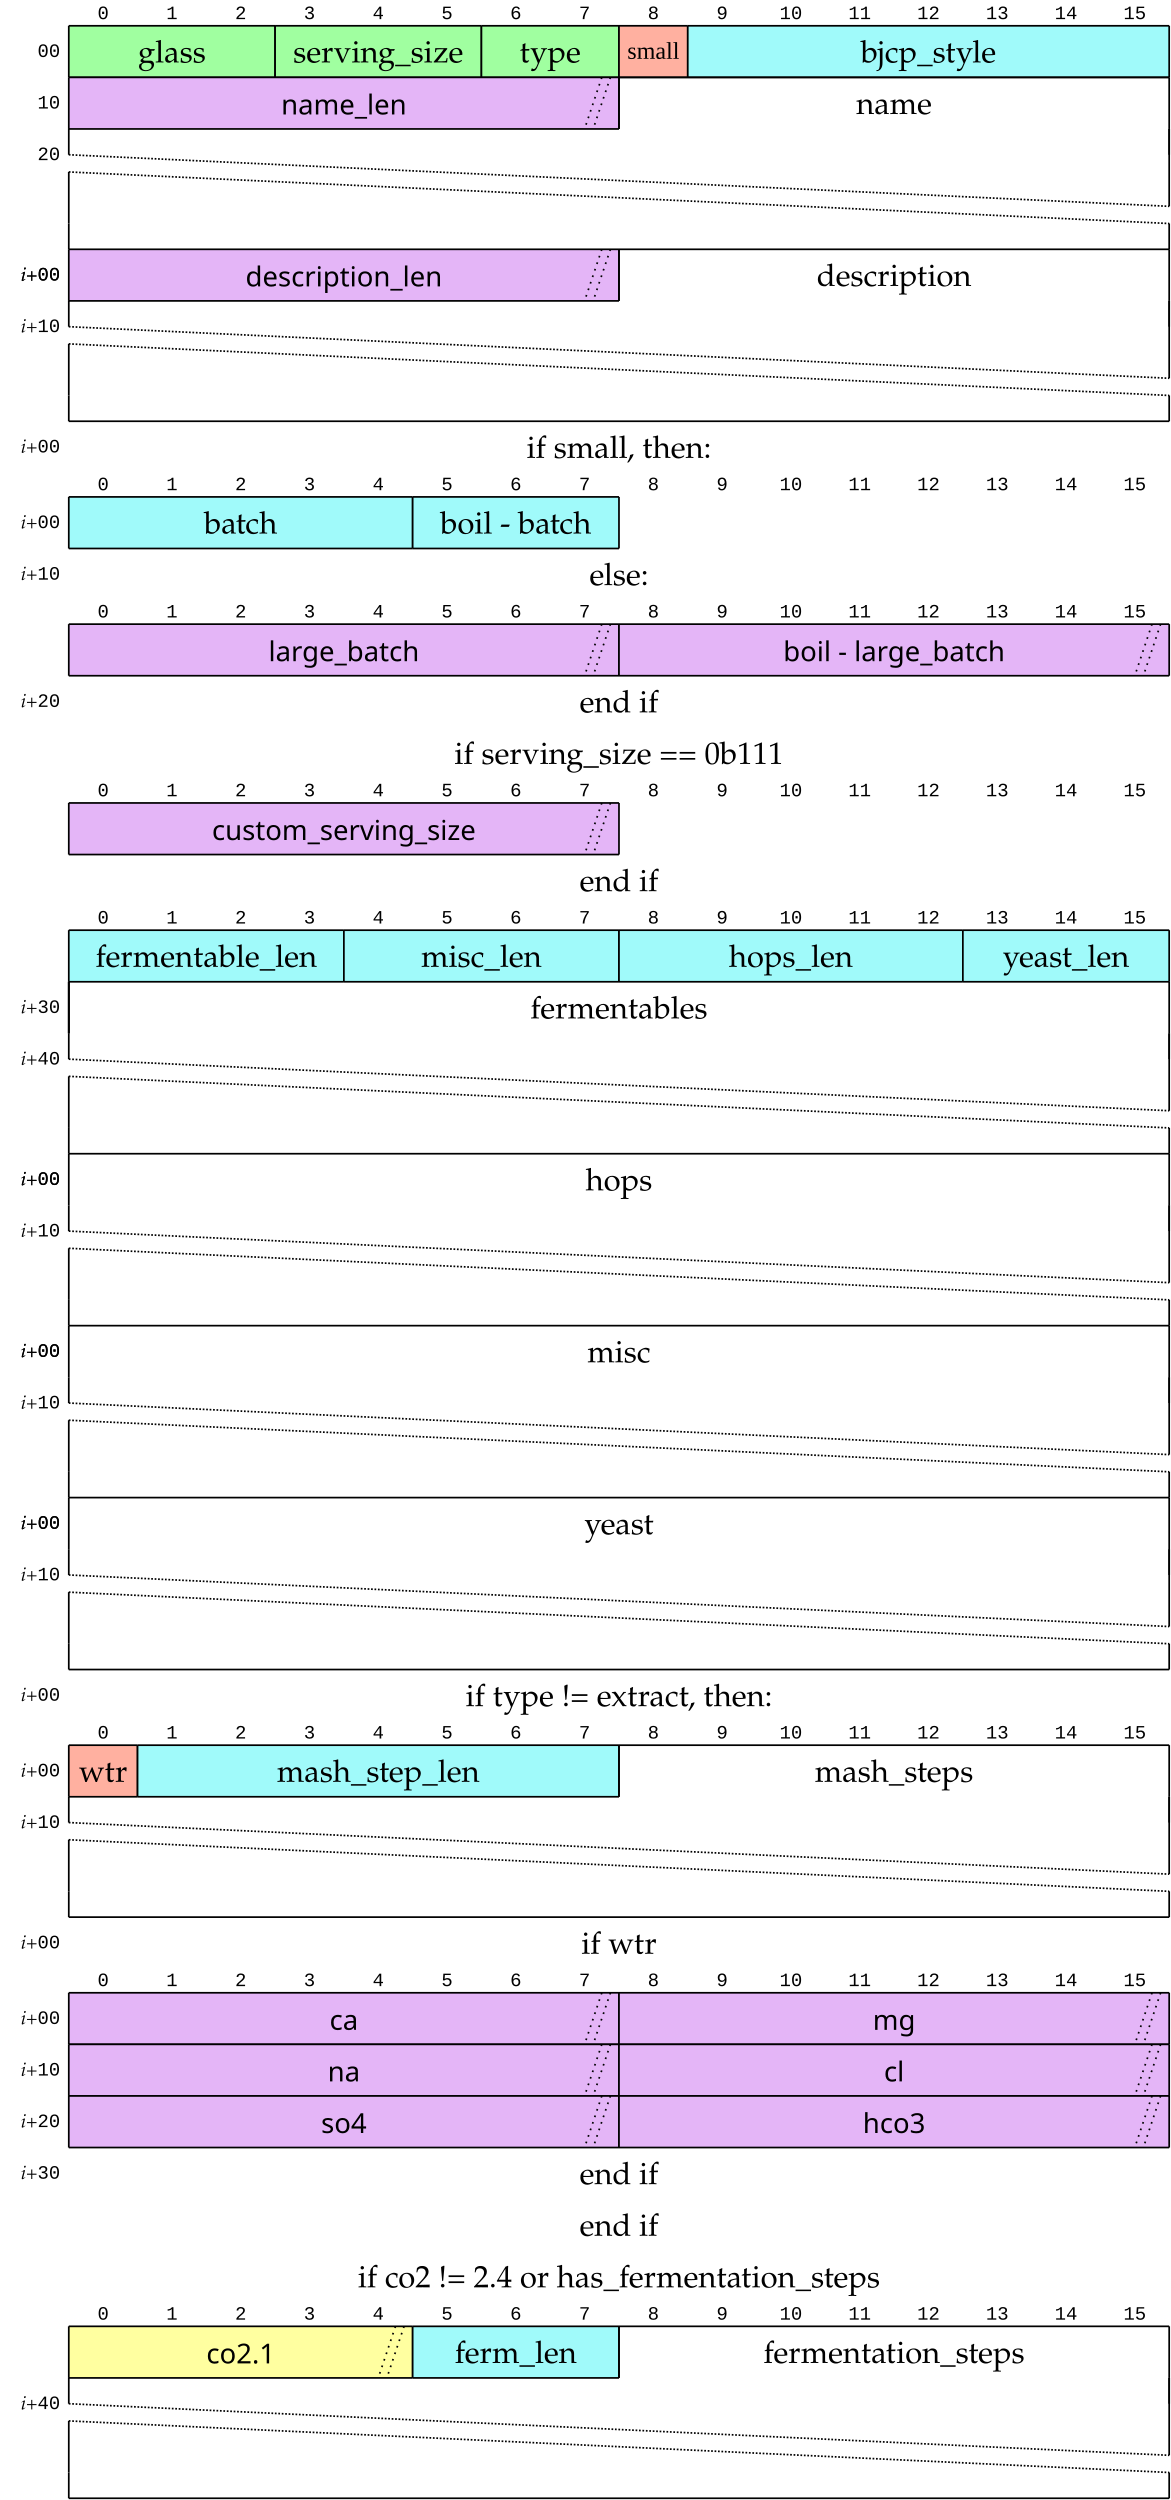
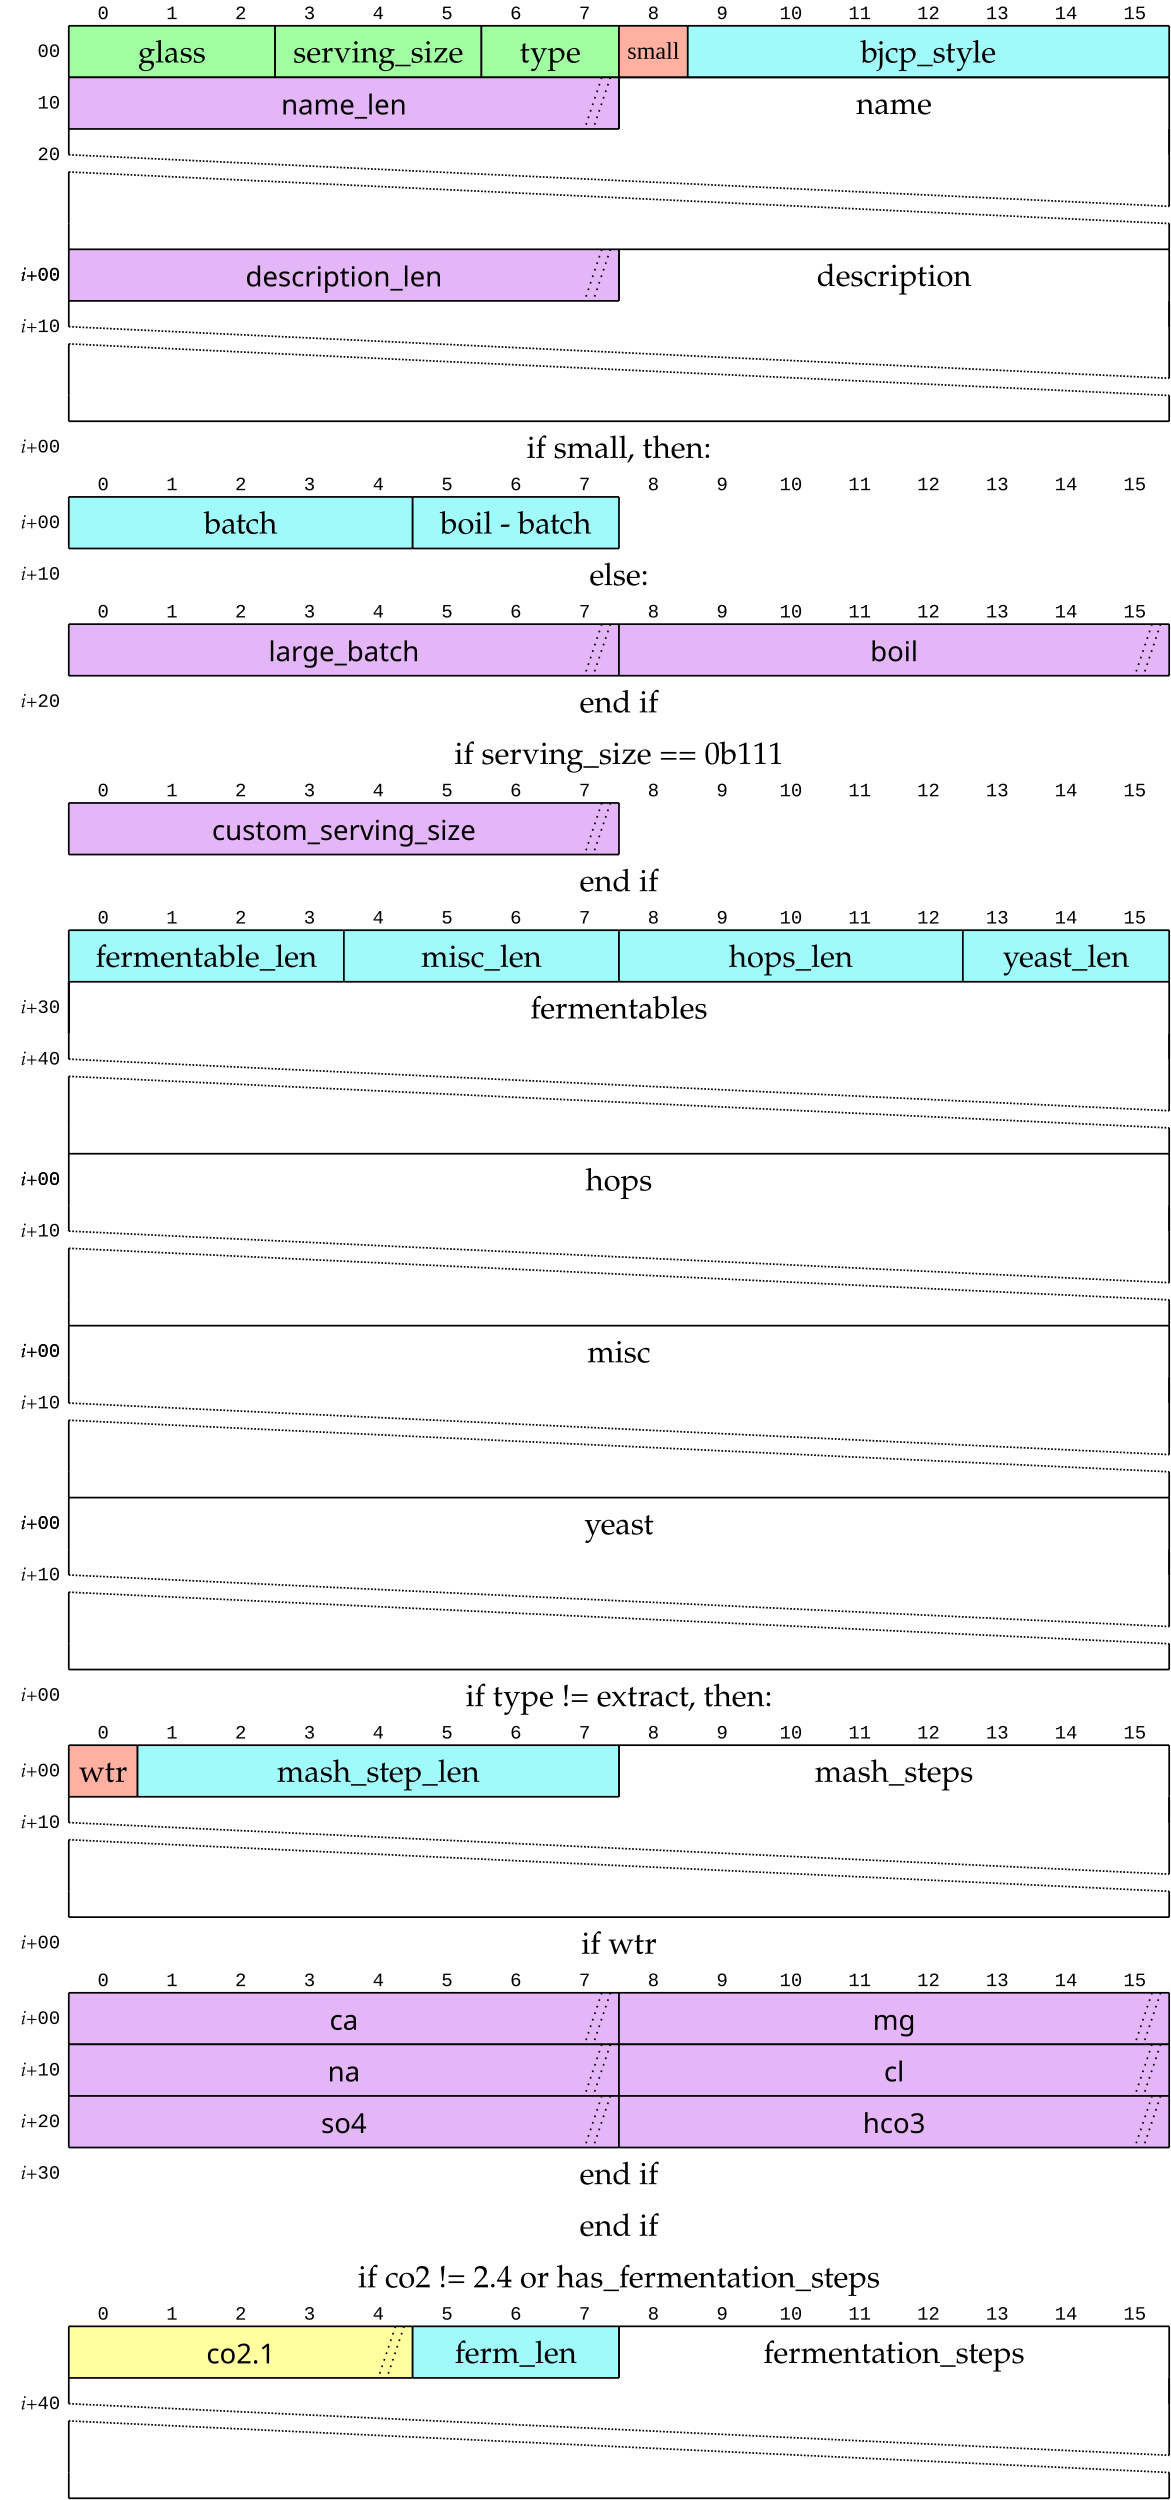
<svg xmlns="http://www.w3.org/2000/svg" version="1.0" width="681" height="1454" viewBox="0 0 681 1454">
  <text x="60" y="8" font-family="Courier New, monospace" font-size="11" dominant-baseline="middle" text-anchor="middle">0</text>
  <text x="100" y="8" font-family="Courier New, monospace" font-size="11" dominant-baseline="middle" text-anchor="middle">1</text>
  <text x="140" y="8" font-family="Courier New, monospace" font-size="11" dominant-baseline="middle" text-anchor="middle">2</text>
  <text x="180" y="8" font-family="Courier New, monospace" font-size="11" dominant-baseline="middle" text-anchor="middle">3</text>
  <text x="220" y="8" font-family="Courier New, monospace" font-size="11" dominant-baseline="middle" text-anchor="middle">4</text>
  <text x="260" y="8" font-family="Courier New, monospace" font-size="11" dominant-baseline="middle" text-anchor="middle">5</text>
  <text x="300" y="8" font-family="Courier New, monospace" font-size="11" dominant-baseline="middle" text-anchor="middle">6</text>
  <text x="340" y="8" font-family="Courier New, monospace" font-size="11" dominant-baseline="middle" text-anchor="middle">7</text>
  <text x="380" y="8" font-family="Courier New, monospace" font-size="11" dominant-baseline="middle" text-anchor="middle">8</text>
  <text x="420" y="8" font-family="Courier New, monospace" font-size="11" dominant-baseline="middle" text-anchor="middle">9</text>
  <text x="460" y="8" font-family="Courier New, monospace" font-size="11" dominant-baseline="middle" text-anchor="middle">10</text>
  <text x="500" y="8" font-family="Courier New, monospace" font-size="11" dominant-baseline="middle" text-anchor="middle">11</text>
  <text x="540" y="8" font-family="Courier New, monospace" font-size="11" dominant-baseline="middle" text-anchor="middle">12</text>
  <text x="580" y="8" font-family="Courier New, monospace" font-size="11" dominant-baseline="middle" text-anchor="middle">13</text>
  <text x="620" y="8" font-family="Courier New, monospace" font-size="11" dominant-baseline="middle" text-anchor="middle">14</text>
  <text x="660" y="8" font-family="Courier New, monospace" font-size="11" dominant-baseline="middle" text-anchor="middle">15</text>
  <rect x="40" y="15" height="30" width="120" fill="#a0ffa0" />
  <line x1="40" y1="15" x2="160" y2="15" stroke="#000000" stroke-width="1" />
  <line x1="40" y1="45" x2="160" y2="45" stroke="#000000" stroke-width="1" />
  <line x1="160" y1="15" x2="160" y2="45" stroke="#000000" stroke-width="1" />
  <line x1="40" y1="15" x2="40" y2="45" stroke="#000000" stroke-width="1" />
  <text font-size="18" font-family="Palatino, Georgia, Times New Roman, serif" x="100" y="31" text-anchor="middle" dominant-baseline="middle">glass</text>
  <rect x="160" y="15" height="30" width="120" fill="#a0ffa0" />
  <line x1="160" y1="15" x2="280" y2="15" stroke="#000000" stroke-width="1" />
  <line x1="160" y1="45" x2="280" y2="45" stroke="#000000" stroke-width="1" />
  <line x1="280" y1="15" x2="280" y2="45" stroke="#000000" stroke-width="1" />
  <line x1="160" y1="15" x2="160" y2="45" stroke="#000000" stroke-width="1" />
  <text font-size="18" font-family="Palatino, Georgia, Times New Roman, serif" x="220" y="31" text-anchor="middle" dominant-baseline="middle">serving_size</text>
  <rect x="280" y="15" height="30" width="80" fill="#a0ffa0" />
  <line x1="280" y1="15" x2="360" y2="15" stroke="#000000" stroke-width="1" />
  <line x1="280" y1="45" x2="360" y2="45" stroke="#000000" stroke-width="1" />
  <line x1="360" y1="15" x2="360" y2="45" stroke="#000000" stroke-width="1" />
  <line x1="280" y1="15" x2="280" y2="45" stroke="#000000" stroke-width="1" />
  <text font-size="18" font-family="Palatino, Georgia, Times New Roman, serif" x="320" y="31" text-anchor="middle" dominant-baseline="middle">type</text>
  <rect x="360" y="15" height="30" width="40" fill="#ffb0a0" />
  <line x1="360" y1="15" x2="400" y2="15" stroke="#000000" stroke-width="1" />
  <line x1="360" y1="45" x2="400" y2="45" stroke="#000000" stroke-width="1" />
  <line x1="400" y1="15" x2="400" y2="45" stroke="#000000" stroke-width="1" />
  <line x1="360" y1="15" x2="360" y2="45" stroke="#000000" stroke-width="1" />
  <text font-size="14" x="380" y="31" text-anchor="middle" dominant-baseline="middle">small</text>
  <rect x="400" y="15" height="30" width="280" fill="#a0fafa" />
  <line x1="400" y1="15" x2="680" y2="15" stroke="#000000" stroke-width="1" />
  <line x1="400" y1="45" x2="680" y2="45" stroke="#000000" stroke-width="1" />
  <line x1="680" y1="15" x2="680" y2="45" stroke="#000000" stroke-width="1" />
  <line x1="400" y1="15" x2="400" y2="45" stroke="#000000" stroke-width="1" />
  <text font-size="18" font-family="Palatino, Georgia, Times New Roman, serif" x="540" y="31" text-anchor="middle" dominant-baseline="middle">bjcp_style</text>
  <text font-size="11" font-family="Courier New, monospace" font-style="normal" dominant-baseline="middle" x="35" y="30" text-anchor="end">00</text>
  <text font-size="11" font-family="Courier New, monospace" font-style="normal" dominant-baseline="middle" x="35" y="60" text-anchor="end">10</text>
  <rect x="40" y="45" height="30" width="320" fill="#e4b5f7" />
  <line x1="40" y1="45" x2="360" y2="45" stroke="#000000" stroke-width="1" />
  <line x1="40" y1="75" x2="360" y2="75" stroke="#000000" stroke-width="1" />
  <line x1="360" y1="45" x2="360" y2="75" stroke="#000000" stroke-width="1" />
  <line x1="40" y1="45" x2="40" y2="75" stroke="#000000" stroke-width="1" />
  <text y="61" text-anchor="middle" font-size="16" dominant-baseline="middle" x="200" font-family="sans-serif">name_len</text>
  <line stroke-dasharray="1,3" x1="355" y1="45" x2="345" y2="75" stroke="#000000" stroke-width="1" />
  <line stroke-dasharray="1,3" x1="350" y1="45" x2="340" y2="75" stroke="#000000" stroke-width="1" />
  <line x1="360" y1="45" x2="680" y2="45" stroke="#000000" stroke-width="1" />
  <line x1="680" y1="45" x2="680" y2="75" stroke="#000000" stroke-width="1" />
  <line x1="360" y1="45" x2="360" y2="75" stroke="#000000" stroke-width="1" />
  <text font-size="18" font-family="Palatino, Georgia, Times New Roman, serif" x="520" y="61" text-anchor="middle" dominant-baseline="middle">name</text>
  <text font-size="11" font-family="Courier New, monospace" font-style="normal" dominant-baseline="middle" x="35" y="90" text-anchor="end">20</text>
  <line x1="40" y1="75" x2="40" y2="90" stroke="#000000" stroke-width="1" />
  <line x1="680" y1="75" x2="680" y2="90" stroke="#000000" stroke-width="1" />
  <line stroke-dasharray="1,1" x1="40" y1="90" x2="680" y2="120" stroke="#000000" stroke-width="1" />
  <line x1="680" y1="75" x2="680" y2="120" stroke="#000000" stroke-width="1" />
  <line stroke-dasharray="1,1" x1="40" y1="100" x2="680" y2="130" stroke="#000000" stroke-width="1" />
  <line x1="40" y1="100" x2="40" y2="130" stroke="#000000" stroke-width="1" />
  <line x1="40" y1="130" x2="40" y2="145" stroke="#000000" stroke-width="1" />
  <line x1="680" y1="130" x2="680" y2="145" stroke="#000000" stroke-width="1" />
  <text font-size="11" font-family="Palatino, Georgia, Times New Roman, serif" font-style="italic" dominant-baseline="middle" x="35" y="160" text-anchor="end">i+<tspan font-size="11" font-family="Courier New, monospace" font-style="normal" dominant-baseline="middle">00</tspan>
  </text>
  <rect x="40" y="145" height="30" width="320" fill="#e4b5f7" />
  <line x1="40" y1="145" x2="360" y2="145" stroke="#000000" stroke-width="1" />
  <line x1="40" y1="175" x2="360" y2="175" stroke="#000000" stroke-width="1" />
  <line x1="360" y1="145" x2="360" y2="175" stroke="#000000" stroke-width="1" />
  <line x1="40" y1="145" x2="40" y2="175" stroke="#000000" stroke-width="1" />
  <text y="161" text-anchor="middle" font-size="16" dominant-baseline="middle" x="200" font-family="sans-serif">description_len</text>
  <line stroke-dasharray="1,3" x1="355" y1="145" x2="345" y2="175" stroke="#000000" stroke-width="1" />
  <line stroke-dasharray="1,3" x1="350" y1="145" x2="340" y2="175" stroke="#000000" stroke-width="1" />
  <line x1="360" y1="145" x2="680" y2="145" stroke="#000000" stroke-width="1" />
  <line x1="680" y1="145" x2="680" y2="175" stroke="#000000" stroke-width="1" />
  <line x1="360" y1="145" x2="360" y2="175" stroke="#000000" stroke-width="1" />
  <text font-size="18" font-family="Palatino, Georgia, Times New Roman, serif" x="520" y="161" text-anchor="middle" dominant-baseline="middle">description</text>
  <text font-size="11" font-family="Palatino, Georgia, Times New Roman, serif" font-style="italic" dominant-baseline="middle" x="35" y="160" text-anchor="end">i+<tspan font-size="11" font-family="Courier New, monospace" font-style="normal" dominant-baseline="middle">00</tspan>
  </text>
  <text font-size="11" font-family="Palatino, Georgia, Times New Roman, serif" font-style="italic" dominant-baseline="middle" x="35" y="190" text-anchor="end">i+<tspan font-size="11" font-family="Courier New, monospace" font-style="normal" dominant-baseline="middle">10</tspan>
  </text>
  <line x1="40" y1="175" x2="40" y2="190" stroke="#000000" stroke-width="1" />
  <line x1="680" y1="175" x2="680" y2="190" stroke="#000000" stroke-width="1" />
  <line stroke-dasharray="1,1" x1="40" y1="190" x2="680" y2="220" stroke="#000000" stroke-width="1" />
  <line x1="680" y1="175" x2="680" y2="220" stroke="#000000" stroke-width="1" />
  <line stroke-dasharray="1,1" x1="40" y1="200" x2="680" y2="230" stroke="#000000" stroke-width="1" />
  <line x1="40" y1="200" x2="40" y2="230" stroke="#000000" stroke-width="1" />
  <line x1="40" y1="230" x2="40" y2="245" stroke="#000000" stroke-width="1" />
  <line x1="680" y1="230" x2="680" y2="245" stroke="#000000" stroke-width="1" />
  <text font-size="11" font-family="Palatino, Georgia, Times New Roman, serif" font-style="italic" dominant-baseline="middle" x="35" y="260" text-anchor="end">i+<tspan font-size="11" font-family="Courier New, monospace" font-style="normal" dominant-baseline="middle">00</tspan>
  </text>
  <line x1="40" y1="245" x2="680" y2="245" stroke="#000000" stroke-width="1" />
  <text font-size="18" font-family="Palatino, Georgia, Times New Roman, serif" x="360" y="261" text-anchor="middle" dominant-baseline="middle">if small, then:</text>
  <text x="60" y="282" font-family="Courier New, monospace" font-size="11" dominant-baseline="middle" text-anchor="middle">0</text>
  <text x="100" y="282" font-family="Courier New, monospace" font-size="11" dominant-baseline="middle" text-anchor="middle">1</text>
  <text x="140" y="282" font-family="Courier New, monospace" font-size="11" dominant-baseline="middle" text-anchor="middle">2</text>
  <text x="180" y="282" font-family="Courier New, monospace" font-size="11" dominant-baseline="middle" text-anchor="middle">3</text>
  <text x="220" y="282" font-family="Courier New, monospace" font-size="11" dominant-baseline="middle" text-anchor="middle">4</text>
  <text x="260" y="282" font-family="Courier New, monospace" font-size="11" dominant-baseline="middle" text-anchor="middle">5</text>
  <text x="300" y="282" font-family="Courier New, monospace" font-size="11" dominant-baseline="middle" text-anchor="middle">6</text>
  <text x="340" y="282" font-family="Courier New, monospace" font-size="11" dominant-baseline="middle" text-anchor="middle">7</text>
  <text x="380" y="282" font-family="Courier New, monospace" font-size="11" dominant-baseline="middle" text-anchor="middle">8</text>
  <text x="420" y="282" font-family="Courier New, monospace" font-size="11" dominant-baseline="middle" text-anchor="middle">9</text>
  <text x="460" y="282" font-family="Courier New, monospace" font-size="11" dominant-baseline="middle" text-anchor="middle">10</text>
  <text x="500" y="282" font-family="Courier New, monospace" font-size="11" dominant-baseline="middle" text-anchor="middle">11</text>
  <text x="540" y="282" font-family="Courier New, monospace" font-size="11" dominant-baseline="middle" text-anchor="middle">12</text>
  <text x="580" y="282" font-family="Courier New, monospace" font-size="11" dominant-baseline="middle" text-anchor="middle">13</text>
  <text x="620" y="282" font-family="Courier New, monospace" font-size="11" dominant-baseline="middle" text-anchor="middle">14</text>
  <text x="660" y="282" font-family="Courier New, monospace" font-size="11" dominant-baseline="middle" text-anchor="middle">15</text>
  <rect x="40" y="289" height="30" width="200" fill="#a0fafa" />
  <line x1="40" y1="289" x2="240" y2="289" stroke="#000000" stroke-width="1" />
  <line x1="40" y1="319" x2="240" y2="319" stroke="#000000" stroke-width="1" />
  <line x1="240" y1="289" x2="240" y2="319" stroke="#000000" stroke-width="1" />
  <line x1="40" y1="289" x2="40" y2="319" stroke="#000000" stroke-width="1" />
  <text font-size="18" font-family="Palatino, Georgia, Times New Roman, serif" x="140" y="305" text-anchor="middle" dominant-baseline="middle">batch</text>
  <rect x="240" y="289" height="30" width="120" fill="#a0fafa" />
  <line x1="240" y1="289" x2="360" y2="289" stroke="#000000" stroke-width="1" />
  <line x1="240" y1="319" x2="360" y2="319" stroke="#000000" stroke-width="1" />
  <line x1="360" y1="289" x2="360" y2="319" stroke="#000000" stroke-width="1" />
  <line x1="240" y1="289" x2="240" y2="319" stroke="#000000" stroke-width="1" />
  <text font-size="18" font-family="Palatino, Georgia, Times New Roman, serif" x="300" y="305" text-anchor="middle" dominant-baseline="middle">boil - batch</text>
  <text font-size="18" font-family="Palatino, Georgia, Times New Roman, serif" x="520" y="305" text-anchor="middle" dominant-baseline="middle" />
  <text font-size="11" font-family="Palatino, Georgia, Times New Roman, serif" font-style="italic" dominant-baseline="middle" x="35" y="304" text-anchor="end">i+<tspan font-size="11" font-family="Courier New, monospace" font-style="normal" dominant-baseline="middle">00</tspan>
  </text>
  <text font-size="11" font-family="Palatino, Georgia, Times New Roman, serif" font-style="italic" dominant-baseline="middle" x="35" y="334" text-anchor="end">i+<tspan font-size="11" font-family="Courier New, monospace" font-style="normal" dominant-baseline="middle">10</tspan>
  </text>
  <text font-size="18" font-family="Palatino, Georgia, Times New Roman, serif" x="360" y="335" text-anchor="middle" dominant-baseline="middle">else:</text>
  <text x="60" y="356" font-family="Courier New, monospace" font-size="11" dominant-baseline="middle" text-anchor="middle">0</text>
  <text x="100" y="356" font-family="Courier New, monospace" font-size="11" dominant-baseline="middle" text-anchor="middle">1</text>
  <text x="140" y="356" font-family="Courier New, monospace" font-size="11" dominant-baseline="middle" text-anchor="middle">2</text>
  <text x="180" y="356" font-family="Courier New, monospace" font-size="11" dominant-baseline="middle" text-anchor="middle">3</text>
  <text x="220" y="356" font-family="Courier New, monospace" font-size="11" dominant-baseline="middle" text-anchor="middle">4</text>
  <text x="260" y="356" font-family="Courier New, monospace" font-size="11" dominant-baseline="middle" text-anchor="middle">5</text>
  <text x="300" y="356" font-family="Courier New, monospace" font-size="11" dominant-baseline="middle" text-anchor="middle">6</text>
  <text x="340" y="356" font-family="Courier New, monospace" font-size="11" dominant-baseline="middle" text-anchor="middle">7</text>
  <text x="380" y="356" font-family="Courier New, monospace" font-size="11" dominant-baseline="middle" text-anchor="middle">8</text>
  <text x="420" y="356" font-family="Courier New, monospace" font-size="11" dominant-baseline="middle" text-anchor="middle">9</text>
  <text x="460" y="356" font-family="Courier New, monospace" font-size="11" dominant-baseline="middle" text-anchor="middle">10</text>
  <text x="500" y="356" font-family="Courier New, monospace" font-size="11" dominant-baseline="middle" text-anchor="middle">11</text>
  <text x="540" y="356" font-family="Courier New, monospace" font-size="11" dominant-baseline="middle" text-anchor="middle">12</text>
  <text x="580" y="356" font-family="Courier New, monospace" font-size="11" dominant-baseline="middle" text-anchor="middle">13</text>
  <text x="620" y="356" font-family="Courier New, monospace" font-size="11" dominant-baseline="middle" text-anchor="middle">14</text>
  <text x="660" y="356" font-family="Courier New, monospace" font-size="11" dominant-baseline="middle" text-anchor="middle">15</text>
  <rect x="40" y="363" height="30" width="320" fill="#e4b5f7" />
  <line x1="40" y1="363" x2="360" y2="363" stroke="#000000" stroke-width="1" />
  <line x1="40" y1="393" x2="360" y2="393" stroke="#000000" stroke-width="1" />
  <line x1="360" y1="363" x2="360" y2="393" stroke="#000000" stroke-width="1" />
  <line x1="40" y1="363" x2="40" y2="393" stroke="#000000" stroke-width="1" />
  <text y="379" text-anchor="middle" font-size="16" dominant-baseline="middle" x="200" font-family="sans-serif">large_batch</text>
  <line stroke-dasharray="1,3" x1="355" y1="363" x2="345" y2="393" stroke="#000000" stroke-width="1" />
  <line stroke-dasharray="1,3" x1="350" y1="363" x2="340" y2="393" stroke="#000000" stroke-width="1" />
  <rect x="360" y="363" height="30" width="320" fill="#e4b5f7" />
  <line x1="360" y1="363" x2="680" y2="363" stroke="#000000" stroke-width="1" />
  <line x1="360" y1="393" x2="680" y2="393" stroke="#000000" stroke-width="1" />
  <line x1="680" y1="363" x2="680" y2="393" stroke="#000000" stroke-width="1" />
  <line x1="360" y1="363" x2="360" y2="393" stroke="#000000" stroke-width="1" />
-   <text y="379" text-anchor="middle" font-size="16" dominant-baseline="middle" x="520" font-family="sans-serif">boil - large_batch</text>
+   <text y="379" text-anchor="middle" font-size="16" dominant-baseline="middle" x="520" font-family="sans-serif">boil</text>
  <line stroke-dasharray="1,3" x1="675" y1="363" x2="665" y2="393" stroke="#000000" stroke-width="1" />
  <line stroke-dasharray="1,3" x1="670" y1="363" x2="660" y2="393" stroke="#000000" stroke-width="1" />
  <text font-size="11" font-family="Palatino, Georgia, Times New Roman, serif" font-style="italic" dominant-baseline="middle" x="35" y="408" text-anchor="end">i+<tspan font-size="11" font-family="Courier New, monospace" font-style="normal" dominant-baseline="middle">20</tspan>
  </text>
  <text font-size="18" font-family="Palatino, Georgia, Times New Roman, serif" x="360" y="409" text-anchor="middle" dominant-baseline="middle">end if</text>
  <text font-size="18" font-family="Palatino, Georgia, Times New Roman, serif" x="360" y="439" text-anchor="middle" dominant-baseline="middle">if serving_size == 0b111</text>
  <text x="60" y="460" font-family="Courier New, monospace" font-size="11" dominant-baseline="middle" text-anchor="middle">0</text>
  <text x="100" y="460" font-family="Courier New, monospace" font-size="11" dominant-baseline="middle" text-anchor="middle">1</text>
  <text x="140" y="460" font-family="Courier New, monospace" font-size="11" dominant-baseline="middle" text-anchor="middle">2</text>
  <text x="180" y="460" font-family="Courier New, monospace" font-size="11" dominant-baseline="middle" text-anchor="middle">3</text>
  <text x="220" y="460" font-family="Courier New, monospace" font-size="11" dominant-baseline="middle" text-anchor="middle">4</text>
  <text x="260" y="460" font-family="Courier New, monospace" font-size="11" dominant-baseline="middle" text-anchor="middle">5</text>
  <text x="300" y="460" font-family="Courier New, monospace" font-size="11" dominant-baseline="middle" text-anchor="middle">6</text>
  <text x="340" y="460" font-family="Courier New, monospace" font-size="11" dominant-baseline="middle" text-anchor="middle">7</text>
  <text x="380" y="460" font-family="Courier New, monospace" font-size="11" dominant-baseline="middle" text-anchor="middle">8</text>
  <text x="420" y="460" font-family="Courier New, monospace" font-size="11" dominant-baseline="middle" text-anchor="middle">9</text>
  <text x="460" y="460" font-family="Courier New, monospace" font-size="11" dominant-baseline="middle" text-anchor="middle">10</text>
  <text x="500" y="460" font-family="Courier New, monospace" font-size="11" dominant-baseline="middle" text-anchor="middle">11</text>
  <text x="540" y="460" font-family="Courier New, monospace" font-size="11" dominant-baseline="middle" text-anchor="middle">12</text>
  <text x="580" y="460" font-family="Courier New, monospace" font-size="11" dominant-baseline="middle" text-anchor="middle">13</text>
  <text x="620" y="460" font-family="Courier New, monospace" font-size="11" dominant-baseline="middle" text-anchor="middle">14</text>
  <text x="660" y="460" font-family="Courier New, monospace" font-size="11" dominant-baseline="middle" text-anchor="middle">15</text>
  <rect x="40" y="467" height="30" width="320" fill="#e4b5f7" />
  <line x1="40" y1="467" x2="360" y2="467" stroke="#000000" stroke-width="1" />
  <line x1="40" y1="497" x2="360" y2="497" stroke="#000000" stroke-width="1" />
  <line x1="360" y1="467" x2="360" y2="497" stroke="#000000" stroke-width="1" />
  <line x1="40" y1="467" x2="40" y2="497" stroke="#000000" stroke-width="1" />
  <text y="483" text-anchor="middle" font-size="16" dominant-baseline="middle" x="200" font-family="sans-serif">custom_serving_size</text>
  <line stroke-dasharray="1,3" x1="355" y1="467" x2="345" y2="497" stroke="#000000" stroke-width="1" />
  <line stroke-dasharray="1,3" x1="350" y1="467" x2="340" y2="497" stroke="#000000" stroke-width="1" />
  <text font-size="18" font-family="Palatino, Georgia, Times New Roman, serif" x="360" y="513" text-anchor="middle" dominant-baseline="middle">end if</text>
  <text x="60" y="534" font-family="Courier New, monospace" font-size="11" dominant-baseline="middle" text-anchor="middle">0</text>
  <text x="100" y="534" font-family="Courier New, monospace" font-size="11" dominant-baseline="middle" text-anchor="middle">1</text>
  <text x="140" y="534" font-family="Courier New, monospace" font-size="11" dominant-baseline="middle" text-anchor="middle">2</text>
  <text x="180" y="534" font-family="Courier New, monospace" font-size="11" dominant-baseline="middle" text-anchor="middle">3</text>
  <text x="220" y="534" font-family="Courier New, monospace" font-size="11" dominant-baseline="middle" text-anchor="middle">4</text>
  <text x="260" y="534" font-family="Courier New, monospace" font-size="11" dominant-baseline="middle" text-anchor="middle">5</text>
  <text x="300" y="534" font-family="Courier New, monospace" font-size="11" dominant-baseline="middle" text-anchor="middle">6</text>
  <text x="340" y="534" font-family="Courier New, monospace" font-size="11" dominant-baseline="middle" text-anchor="middle">7</text>
  <text x="380" y="534" font-family="Courier New, monospace" font-size="11" dominant-baseline="middle" text-anchor="middle">8</text>
  <text x="420" y="534" font-family="Courier New, monospace" font-size="11" dominant-baseline="middle" text-anchor="middle">9</text>
  <text x="460" y="534" font-family="Courier New, monospace" font-size="11" dominant-baseline="middle" text-anchor="middle">10</text>
  <text x="500" y="534" font-family="Courier New, monospace" font-size="11" dominant-baseline="middle" text-anchor="middle">11</text>
  <text x="540" y="534" font-family="Courier New, monospace" font-size="11" dominant-baseline="middle" text-anchor="middle">12</text>
  <text x="580" y="534" font-family="Courier New, monospace" font-size="11" dominant-baseline="middle" text-anchor="middle">13</text>
  <text x="620" y="534" font-family="Courier New, monospace" font-size="11" dominant-baseline="middle" text-anchor="middle">14</text>
  <text x="660" y="534" font-family="Courier New, monospace" font-size="11" dominant-baseline="middle" text-anchor="middle">15</text>
  <rect x="40" y="541" height="30" width="160" fill="#a0fafa" />
  <line x1="40" y1="541" x2="200" y2="541" stroke="#000000" stroke-width="1" />
  <line x1="40" y1="571" x2="200" y2="571" stroke="#000000" stroke-width="1" />
  <line x1="200" y1="541" x2="200" y2="571" stroke="#000000" stroke-width="1" />
  <line x1="40" y1="541" x2="40" y2="571" stroke="#000000" stroke-width="1" />
  <text font-size="18" font-family="Palatino, Georgia, Times New Roman, serif" x="120" y="557" text-anchor="middle" dominant-baseline="middle">fermentable_len</text>
  <rect x="200" y="541" height="30" width="160" fill="#a0fafa" />
  <line x1="200" y1="541" x2="360" y2="541" stroke="#000000" stroke-width="1" />
  <line x1="200" y1="571" x2="360" y2="571" stroke="#000000" stroke-width="1" />
  <line x1="360" y1="541" x2="360" y2="571" stroke="#000000" stroke-width="1" />
  <line x1="200" y1="541" x2="200" y2="571" stroke="#000000" stroke-width="1" />
  <text font-size="18" font-family="Palatino, Georgia, Times New Roman, serif" x="280" y="557" text-anchor="middle" dominant-baseline="middle">misc_len</text>
  <rect x="360" y="541" height="30" width="200" fill="#a0fafa" />
  <line x1="360" y1="541" x2="560" y2="541" stroke="#000000" stroke-width="1" />
  <line x1="360" y1="571" x2="560" y2="571" stroke="#000000" stroke-width="1" />
  <line x1="560" y1="541" x2="560" y2="571" stroke="#000000" stroke-width="1" />
  <line x1="360" y1="541" x2="360" y2="571" stroke="#000000" stroke-width="1" />
  <text font-size="18" font-family="Palatino, Georgia, Times New Roman, serif" x="460" y="557" text-anchor="middle" dominant-baseline="middle">hops_len</text>
  <rect x="560" y="541" height="30" width="120" fill="#a0fafa" />
  <line x1="560" y1="541" x2="680" y2="541" stroke="#000000" stroke-width="1" />
  <line x1="560" y1="571" x2="680" y2="571" stroke="#000000" stroke-width="1" />
  <line x1="680" y1="541" x2="680" y2="571" stroke="#000000" stroke-width="1" />
  <line x1="560" y1="541" x2="560" y2="571" stroke="#000000" stroke-width="1" />
  <text font-size="18" font-family="Palatino, Georgia, Times New Roman, serif" x="620" y="557" text-anchor="middle" dominant-baseline="middle">yeast_len</text>
  <text font-size="11" font-family="Palatino, Georgia, Times New Roman, serif" font-style="italic" dominant-baseline="middle" x="35" y="586" text-anchor="end">i+<tspan font-size="11" font-family="Courier New, monospace" font-style="normal" dominant-baseline="middle">30</tspan>
  </text>
  <line x1="40" y1="571" x2="40" y2="571" stroke="#000000" stroke-width="1" />
  <line x1="40" y1="571" x2="40" y2="601" stroke="#000000" stroke-width="1" />
  <line x1="40" y1="571" x2="40" y2="601" stroke="#000000" stroke-width="1" />
  <line x1="680" y1="571" x2="680" y2="601" stroke="#000000" stroke-width="1" />
  <line x1="40" y1="571" x2="40" y2="601" stroke="#000000" stroke-width="1" />
  <text font-size="18" font-family="Palatino, Georgia, Times New Roman, serif" x="360" y="587" text-anchor="middle" dominant-baseline="middle">fermentables</text>
  <text font-size="11" font-family="Palatino, Georgia, Times New Roman, serif" font-style="italic" dominant-baseline="middle" x="35" y="616" text-anchor="end">i+<tspan font-size="11" font-family="Courier New, monospace" font-style="normal" dominant-baseline="middle">40</tspan>
  </text>
  <line x1="40" y1="601" x2="40" y2="616" stroke="#000000" stroke-width="1" />
  <line x1="680" y1="601" x2="680" y2="616" stroke="#000000" stroke-width="1" />
  <line stroke-dasharray="1,1" x1="40" y1="616" x2="680" y2="646" stroke="#000000" stroke-width="1" />
  <line x1="680" y1="601" x2="680" y2="646" stroke="#000000" stroke-width="1" />
  <line stroke-dasharray="1,1" x1="40" y1="626" x2="680" y2="656" stroke="#000000" stroke-width="1" />
  <line x1="40" y1="626" x2="40" y2="656" stroke="#000000" stroke-width="1" />
  <line x1="40" y1="656" x2="40" y2="671" stroke="#000000" stroke-width="1" />
  <line x1="680" y1="656" x2="680" y2="671" stroke="#000000" stroke-width="1" />
  <text font-size="11" font-family="Palatino, Georgia, Times New Roman, serif" font-style="italic" dominant-baseline="middle" x="35" y="686" text-anchor="end">i+<tspan font-size="11" font-family="Courier New, monospace" font-style="normal" dominant-baseline="middle">00</tspan>
  </text>
  <line x1="40" y1="671" x2="680" y2="671" stroke="#000000" stroke-width="1" />
  <line x1="680" y1="671" x2="680" y2="701" stroke="#000000" stroke-width="1" />
  <line x1="40" y1="671" x2="40" y2="701" stroke="#000000" stroke-width="1" />
  <text font-size="18" font-family="Palatino, Georgia, Times New Roman, serif" x="360" y="687" text-anchor="middle" dominant-baseline="middle">hops</text>
  <text font-size="11" font-family="Palatino, Georgia, Times New Roman, serif" font-style="italic" dominant-baseline="middle" x="35" y="686" text-anchor="end">i+<tspan font-size="11" font-family="Courier New, monospace" font-style="normal" dominant-baseline="middle">00</tspan>
  </text>
  <text font-size="11" font-family="Palatino, Georgia, Times New Roman, serif" font-style="italic" dominant-baseline="middle" x="35" y="716" text-anchor="end">i+<tspan font-size="11" font-family="Courier New, monospace" font-style="normal" dominant-baseline="middle">10</tspan>
  </text>
  <line x1="40" y1="701" x2="40" y2="716" stroke="#000000" stroke-width="1" />
  <line x1="680" y1="701" x2="680" y2="716" stroke="#000000" stroke-width="1" />
  <line stroke-dasharray="1,1" x1="40" y1="716" x2="680" y2="746" stroke="#000000" stroke-width="1" />
  <line x1="680" y1="701" x2="680" y2="746" stroke="#000000" stroke-width="1" />
  <line stroke-dasharray="1,1" x1="40" y1="726" x2="680" y2="756" stroke="#000000" stroke-width="1" />
  <line x1="40" y1="726" x2="40" y2="756" stroke="#000000" stroke-width="1" />
  <line x1="40" y1="756" x2="40" y2="771" stroke="#000000" stroke-width="1" />
  <line x1="680" y1="756" x2="680" y2="771" stroke="#000000" stroke-width="1" />
  <text font-size="11" font-family="Palatino, Georgia, Times New Roman, serif" font-style="italic" dominant-baseline="middle" x="35" y="786" text-anchor="end">i+<tspan font-size="11" font-family="Courier New, monospace" font-style="normal" dominant-baseline="middle">00</tspan>
  </text>
  <line x1="40" y1="771" x2="680" y2="771" stroke="#000000" stroke-width="1" />
  <line x1="680" y1="771" x2="680" y2="801" stroke="#000000" stroke-width="1" />
  <line x1="40" y1="771" x2="40" y2="801" stroke="#000000" stroke-width="1" />
  <text font-size="18" font-family="Palatino, Georgia, Times New Roman, serif" x="360" y="787" text-anchor="middle" dominant-baseline="middle">misc</text>
  <text font-size="11" font-family="Palatino, Georgia, Times New Roman, serif" font-style="italic" dominant-baseline="middle" x="35" y="786" text-anchor="end">i+<tspan font-size="11" font-family="Courier New, monospace" font-style="normal" dominant-baseline="middle">00</tspan>
  </text>
  <text font-size="11" font-family="Palatino, Georgia, Times New Roman, serif" font-style="italic" dominant-baseline="middle" x="35" y="816" text-anchor="end">i+<tspan font-size="11" font-family="Courier New, monospace" font-style="normal" dominant-baseline="middle">10</tspan>
  </text>
  <line x1="40" y1="801" x2="40" y2="816" stroke="#000000" stroke-width="1" />
  <line x1="680" y1="801" x2="680" y2="816" stroke="#000000" stroke-width="1" />
  <line stroke-dasharray="1,1" x1="40" y1="816" x2="680" y2="846" stroke="#000000" stroke-width="1" />
  <line x1="680" y1="801" x2="680" y2="846" stroke="#000000" stroke-width="1" />
  <line stroke-dasharray="1,1" x1="40" y1="826" x2="680" y2="856" stroke="#000000" stroke-width="1" />
  <line x1="40" y1="826" x2="40" y2="856" stroke="#000000" stroke-width="1" />
  <line x1="40" y1="856" x2="40" y2="871" stroke="#000000" stroke-width="1" />
  <line x1="680" y1="856" x2="680" y2="871" stroke="#000000" stroke-width="1" />
  <text font-size="11" font-family="Palatino, Georgia, Times New Roman, serif" font-style="italic" dominant-baseline="middle" x="35" y="886" text-anchor="end">i+<tspan font-size="11" font-family="Courier New, monospace" font-style="normal" dominant-baseline="middle">00</tspan>
  </text>
  <line x1="40" y1="871" x2="680" y2="871" stroke="#000000" stroke-width="1" />
  <line x1="680" y1="871" x2="680" y2="901" stroke="#000000" stroke-width="1" />
  <line x1="40" y1="871" x2="40" y2="901" stroke="#000000" stroke-width="1" />
  <text font-size="18" font-family="Palatino, Georgia, Times New Roman, serif" x="360" y="887" text-anchor="middle" dominant-baseline="middle">yeast</text>
  <text font-size="11" font-family="Palatino, Georgia, Times New Roman, serif" font-style="italic" dominant-baseline="middle" x="35" y="886" text-anchor="end">i+<tspan font-size="11" font-family="Courier New, monospace" font-style="normal" dominant-baseline="middle">00</tspan>
  </text>
  <text font-size="11" font-family="Palatino, Georgia, Times New Roman, serif" font-style="italic" dominant-baseline="middle" x="35" y="916" text-anchor="end">i+<tspan font-size="11" font-family="Courier New, monospace" font-style="normal" dominant-baseline="middle">10</tspan>
  </text>
  <line x1="40" y1="901" x2="40" y2="916" stroke="#000000" stroke-width="1" />
  <line x1="680" y1="901" x2="680" y2="916" stroke="#000000" stroke-width="1" />
  <line stroke-dasharray="1,1" x1="40" y1="916" x2="680" y2="946" stroke="#000000" stroke-width="1" />
  <line x1="680" y1="901" x2="680" y2="946" stroke="#000000" stroke-width="1" />
  <line stroke-dasharray="1,1" x1="40" y1="926" x2="680" y2="956" stroke="#000000" stroke-width="1" />
  <line x1="40" y1="926" x2="40" y2="956" stroke="#000000" stroke-width="1" />
  <line x1="40" y1="956" x2="40" y2="971" stroke="#000000" stroke-width="1" />
  <line x1="680" y1="956" x2="680" y2="971" stroke="#000000" stroke-width="1" />
  <text font-size="11" font-family="Palatino, Georgia, Times New Roman, serif" font-style="italic" dominant-baseline="middle" x="35" y="986" text-anchor="end">i+<tspan font-size="11" font-family="Courier New, monospace" font-style="normal" dominant-baseline="middle">00</tspan>
  </text>
  <line x1="40" y1="971" x2="680" y2="971" stroke="#000000" stroke-width="1" />
  <text font-size="18" font-family="Palatino, Georgia, Times New Roman, serif" x="360" y="987" text-anchor="middle" dominant-baseline="middle">if type != extract, then:</text>
  <text x="60" y="1008" font-family="Courier New, monospace" font-size="11" dominant-baseline="middle" text-anchor="middle">0</text>
  <text x="100" y="1008" font-family="Courier New, monospace" font-size="11" dominant-baseline="middle" text-anchor="middle">1</text>
  <text x="140" y="1008" font-family="Courier New, monospace" font-size="11" dominant-baseline="middle" text-anchor="middle">2</text>
  <text x="180" y="1008" font-family="Courier New, monospace" font-size="11" dominant-baseline="middle" text-anchor="middle">3</text>
  <text x="220" y="1008" font-family="Courier New, monospace" font-size="11" dominant-baseline="middle" text-anchor="middle">4</text>
  <text x="260" y="1008" font-family="Courier New, monospace" font-size="11" dominant-baseline="middle" text-anchor="middle">5</text>
  <text x="300" y="1008" font-family="Courier New, monospace" font-size="11" dominant-baseline="middle" text-anchor="middle">6</text>
  <text x="340" y="1008" font-family="Courier New, monospace" font-size="11" dominant-baseline="middle" text-anchor="middle">7</text>
  <text x="380" y="1008" font-family="Courier New, monospace" font-size="11" dominant-baseline="middle" text-anchor="middle">8</text>
  <text x="420" y="1008" font-family="Courier New, monospace" font-size="11" dominant-baseline="middle" text-anchor="middle">9</text>
  <text x="460" y="1008" font-family="Courier New, monospace" font-size="11" dominant-baseline="middle" text-anchor="middle">10</text>
  <text x="500" y="1008" font-family="Courier New, monospace" font-size="11" dominant-baseline="middle" text-anchor="middle">11</text>
  <text x="540" y="1008" font-family="Courier New, monospace" font-size="11" dominant-baseline="middle" text-anchor="middle">12</text>
  <text x="580" y="1008" font-family="Courier New, monospace" font-size="11" dominant-baseline="middle" text-anchor="middle">13</text>
  <text x="620" y="1008" font-family="Courier New, monospace" font-size="11" dominant-baseline="middle" text-anchor="middle">14</text>
  <text x="660" y="1008" font-family="Courier New, monospace" font-size="11" dominant-baseline="middle" text-anchor="middle">15</text>
  <rect x="40" y="1015" height="30" width="40" fill="#ffb0a0" />
  <line x1="40" y1="1015" x2="80" y2="1015" stroke="#000000" stroke-width="1" />
  <line x1="40" y1="1045" x2="80" y2="1045" stroke="#000000" stroke-width="1" />
  <line x1="80" y1="1015" x2="80" y2="1045" stroke="#000000" stroke-width="1" />
  <line x1="40" y1="1015" x2="40" y2="1045" stroke="#000000" stroke-width="1" />
  <text font-size="18" font-family="Palatino, Georgia, Times New Roman, serif" x="60" y="1031" text-anchor="middle" dominant-baseline="middle">wtr</text>
  <rect x="80" y="1015" height="30" width="280" fill="#a0fafa" />
  <line x1="80" y1="1015" x2="360" y2="1015" stroke="#000000" stroke-width="1" />
  <line x1="80" y1="1045" x2="360" y2="1045" stroke="#000000" stroke-width="1" />
  <line x1="360" y1="1015" x2="360" y2="1045" stroke="#000000" stroke-width="1" />
  <line x1="80" y1="1015" x2="80" y2="1045" stroke="#000000" stroke-width="1" />
  <text font-size="18" font-family="Palatino, Georgia, Times New Roman, serif" x="220" y="1031" text-anchor="middle" dominant-baseline="middle">mash_step_len</text>
  <line x1="360" y1="1015" x2="680" y2="1015" stroke="#000000" stroke-width="1" />
  <line x1="680" y1="1015" x2="680" y2="1045" stroke="#000000" stroke-width="1" />
  <line x1="360" y1="1015" x2="360" y2="1045" stroke="#000000" stroke-width="1" />
  <text font-size="18" font-family="Palatino, Georgia, Times New Roman, serif" x="520" y="1031" text-anchor="middle" dominant-baseline="middle">mash_steps</text>
  <text font-size="11" font-family="Palatino, Georgia, Times New Roman, serif" font-style="italic" dominant-baseline="middle" x="35" y="1030" text-anchor="end">i+<tspan font-size="11" font-family="Courier New, monospace" font-style="normal" dominant-baseline="middle">00</tspan>
  </text>
  <text font-size="11" font-family="Palatino, Georgia, Times New Roman, serif" font-style="italic" dominant-baseline="middle" x="35" y="1060" text-anchor="end">i+<tspan font-size="11" font-family="Courier New, monospace" font-style="normal" dominant-baseline="middle">10</tspan>
  </text>
  <line x1="40" y1="1045" x2="40" y2="1060" stroke="#000000" stroke-width="1" />
  <line x1="680" y1="1045" x2="680" y2="1060" stroke="#000000" stroke-width="1" />
  <line stroke-dasharray="1,1" x1="40" y1="1060" x2="680" y2="1090" stroke="#000000" stroke-width="1" />
  <line x1="680" y1="1045" x2="680" y2="1090" stroke="#000000" stroke-width="1" />
  <line stroke-dasharray="1,1" x1="40" y1="1070" x2="680" y2="1100" stroke="#000000" stroke-width="1" />
  <line x1="40" y1="1070" x2="40" y2="1100" stroke="#000000" stroke-width="1" />
  <line x1="40" y1="1100" x2="40" y2="1115" stroke="#000000" stroke-width="1" />
  <line x1="680" y1="1100" x2="680" y2="1115" stroke="#000000" stroke-width="1" />
  <text font-size="11" font-family="Palatino, Georgia, Times New Roman, serif" font-style="italic" dominant-baseline="middle" x="35" y="1130" text-anchor="end">i+<tspan font-size="11" font-family="Courier New, monospace" font-style="normal" dominant-baseline="middle">00</tspan>
  </text>
  <line x1="40" y1="1115" x2="680" y2="1115" stroke="#000000" stroke-width="1" />
  <text font-size="18" font-family="Palatino, Georgia, Times New Roman, serif" x="360" y="1131" text-anchor="middle" dominant-baseline="middle">if wtr</text>
  <text x="60" y="1152" font-family="Courier New, monospace" font-size="11" dominant-baseline="middle" text-anchor="middle">0</text>
  <text x="100" y="1152" font-family="Courier New, monospace" font-size="11" dominant-baseline="middle" text-anchor="middle">1</text>
  <text x="140" y="1152" font-family="Courier New, monospace" font-size="11" dominant-baseline="middle" text-anchor="middle">2</text>
  <text x="180" y="1152" font-family="Courier New, monospace" font-size="11" dominant-baseline="middle" text-anchor="middle">3</text>
  <text x="220" y="1152" font-family="Courier New, monospace" font-size="11" dominant-baseline="middle" text-anchor="middle">4</text>
  <text x="260" y="1152" font-family="Courier New, monospace" font-size="11" dominant-baseline="middle" text-anchor="middle">5</text>
  <text x="300" y="1152" font-family="Courier New, monospace" font-size="11" dominant-baseline="middle" text-anchor="middle">6</text>
  <text x="340" y="1152" font-family="Courier New, monospace" font-size="11" dominant-baseline="middle" text-anchor="middle">7</text>
  <text x="380" y="1152" font-family="Courier New, monospace" font-size="11" dominant-baseline="middle" text-anchor="middle">8</text>
  <text x="420" y="1152" font-family="Courier New, monospace" font-size="11" dominant-baseline="middle" text-anchor="middle">9</text>
  <text x="460" y="1152" font-family="Courier New, monospace" font-size="11" dominant-baseline="middle" text-anchor="middle">10</text>
  <text x="500" y="1152" font-family="Courier New, monospace" font-size="11" dominant-baseline="middle" text-anchor="middle">11</text>
  <text x="540" y="1152" font-family="Courier New, monospace" font-size="11" dominant-baseline="middle" text-anchor="middle">12</text>
  <text x="580" y="1152" font-family="Courier New, monospace" font-size="11" dominant-baseline="middle" text-anchor="middle">13</text>
  <text x="620" y="1152" font-family="Courier New, monospace" font-size="11" dominant-baseline="middle" text-anchor="middle">14</text>
  <text x="660" y="1152" font-family="Courier New, monospace" font-size="11" dominant-baseline="middle" text-anchor="middle">15</text>
  <rect x="40" y="1159" height="30" width="320" fill="#e4b5f7" />
  <line x1="40" y1="1159" x2="360" y2="1159" stroke="#000000" stroke-width="1" />
  <line x1="40" y1="1189" x2="360" y2="1189" stroke="#000000" stroke-width="1" />
  <line x1="360" y1="1159" x2="360" y2="1189" stroke="#000000" stroke-width="1" />
  <line x1="40" y1="1159" x2="40" y2="1189" stroke="#000000" stroke-width="1" />
  <text y="1175" text-anchor="middle" font-size="16" dominant-baseline="middle" x="200" font-family="sans-serif">ca</text>
  <line stroke-dasharray="1,3" x1="355" y1="1159" x2="345" y2="1189" stroke="#000000" stroke-width="1" />
  <line stroke-dasharray="1,3" x1="350" y1="1159" x2="340" y2="1189" stroke="#000000" stroke-width="1" />
  <rect x="360" y="1159" height="30" width="320" fill="#e4b5f7" />
  <line x1="360" y1="1159" x2="680" y2="1159" stroke="#000000" stroke-width="1" />
  <line x1="360" y1="1189" x2="680" y2="1189" stroke="#000000" stroke-width="1" />
  <line x1="680" y1="1159" x2="680" y2="1189" stroke="#000000" stroke-width="1" />
  <line x1="360" y1="1159" x2="360" y2="1189" stroke="#000000" stroke-width="1" />
  <text y="1175" text-anchor="middle" font-size="16" dominant-baseline="middle" x="520" font-family="sans-serif">mg</text>
  <line stroke-dasharray="1,3" x1="675" y1="1159" x2="665" y2="1189" stroke="#000000" stroke-width="1" />
  <line stroke-dasharray="1,3" x1="670" y1="1159" x2="660" y2="1189" stroke="#000000" stroke-width="1" />
  <text font-size="11" font-family="Palatino, Georgia, Times New Roman, serif" font-style="italic" dominant-baseline="middle" x="35" y="1174" text-anchor="end">i+<tspan font-size="11" font-family="Courier New, monospace" font-style="normal" dominant-baseline="middle">00</tspan>
  </text>
  <text font-size="11" font-family="Palatino, Georgia, Times New Roman, serif" font-style="italic" dominant-baseline="middle" x="35" y="1204" text-anchor="end">i+<tspan font-size="11" font-family="Courier New, monospace" font-style="normal" dominant-baseline="middle">10</tspan>
  </text>
  <rect x="40" y="1189" height="30" width="320" fill="#e4b5f7" />
  <line x1="40" y1="1189" x2="360" y2="1189" stroke="#000000" stroke-width="1" />
  <line x1="40" y1="1219" x2="360" y2="1219" stroke="#000000" stroke-width="1" />
  <line x1="360" y1="1189" x2="360" y2="1219" stroke="#000000" stroke-width="1" />
  <line x1="40" y1="1189" x2="40" y2="1219" stroke="#000000" stroke-width="1" />
  <text y="1205" text-anchor="middle" font-size="16" dominant-baseline="middle" x="200" font-family="sans-serif">na</text>
  <line stroke-dasharray="1,3" x1="355" y1="1189" x2="345" y2="1219" stroke="#000000" stroke-width="1" />
  <line stroke-dasharray="1,3" x1="350" y1="1189" x2="340" y2="1219" stroke="#000000" stroke-width="1" />
  <rect x="360" y="1189" height="30" width="320" fill="#e4b5f7" />
  <line x1="360" y1="1189" x2="680" y2="1189" stroke="#000000" stroke-width="1" />
  <line x1="360" y1="1219" x2="680" y2="1219" stroke="#000000" stroke-width="1" />
  <line x1="680" y1="1189" x2="680" y2="1219" stroke="#000000" stroke-width="1" />
  <line x1="360" y1="1189" x2="360" y2="1219" stroke="#000000" stroke-width="1" />
  <text y="1205" text-anchor="middle" font-size="16" dominant-baseline="middle" x="520" font-family="sans-serif">cl</text>
  <line stroke-dasharray="1,3" x1="675" y1="1189" x2="665" y2="1219" stroke="#000000" stroke-width="1" />
  <line stroke-dasharray="1,3" x1="670" y1="1189" x2="660" y2="1219" stroke="#000000" stroke-width="1" />
  <text font-size="11" font-family="Palatino, Georgia, Times New Roman, serif" font-style="italic" dominant-baseline="middle" x="35" y="1234" text-anchor="end">i+<tspan font-size="11" font-family="Courier New, monospace" font-style="normal" dominant-baseline="middle">20</tspan>
  </text>
  <rect x="40" y="1219" height="30" width="320" fill="#e4b5f7" />
  <line x1="40" y1="1219" x2="360" y2="1219" stroke="#000000" stroke-width="1" />
  <line x1="40" y1="1249" x2="360" y2="1249" stroke="#000000" stroke-width="1" />
  <line x1="360" y1="1219" x2="360" y2="1249" stroke="#000000" stroke-width="1" />
  <line x1="40" y1="1219" x2="40" y2="1249" stroke="#000000" stroke-width="1" />
  <text y="1235" text-anchor="middle" font-size="16" dominant-baseline="middle" x="200" font-family="sans-serif">so4</text>
  <line stroke-dasharray="1,3" x1="355" y1="1219" x2="345" y2="1249" stroke="#000000" stroke-width="1" />
  <line stroke-dasharray="1,3" x1="350" y1="1219" x2="340" y2="1249" stroke="#000000" stroke-width="1" />
  <rect x="360" y="1219" height="30" width="320" fill="#e4b5f7" />
  <line x1="360" y1="1219" x2="680" y2="1219" stroke="#000000" stroke-width="1" />
  <line x1="360" y1="1249" x2="680" y2="1249" stroke="#000000" stroke-width="1" />
  <line x1="680" y1="1219" x2="680" y2="1249" stroke="#000000" stroke-width="1" />
  <line x1="360" y1="1219" x2="360" y2="1249" stroke="#000000" stroke-width="1" />
  <text y="1235" text-anchor="middle" font-size="16" dominant-baseline="middle" x="520" font-family="sans-serif">hco3</text>
  <line stroke-dasharray="1,3" x1="675" y1="1219" x2="665" y2="1249" stroke="#000000" stroke-width="1" />
  <line stroke-dasharray="1,3" x1="670" y1="1219" x2="660" y2="1249" stroke="#000000" stroke-width="1" />
  <text font-size="11" font-family="Palatino, Georgia, Times New Roman, serif" font-style="italic" dominant-baseline="middle" x="35" y="1264" text-anchor="end">i+<tspan font-size="11" font-family="Courier New, monospace" font-style="normal" dominant-baseline="middle">30</tspan>
  </text>
  <text font-size="18" font-family="Palatino, Georgia, Times New Roman, serif" x="360" y="1265" text-anchor="middle" dominant-baseline="middle">end if</text>
  <text font-size="18" font-family="Palatino, Georgia, Times New Roman, serif" x="360" y="1295" text-anchor="middle" dominant-baseline="middle">end if</text>
  <text font-size="18" font-family="Palatino, Georgia, Times New Roman, serif" x="360" y="1325" text-anchor="middle" dominant-baseline="middle">if co2 != 2.4 or has_fermentation_steps</text>
  <text x="60" y="1346" font-family="Courier New, monospace" font-size="11" dominant-baseline="middle" text-anchor="middle">0</text>
  <text x="100" y="1346" font-family="Courier New, monospace" font-size="11" dominant-baseline="middle" text-anchor="middle">1</text>
  <text x="140" y="1346" font-family="Courier New, monospace" font-size="11" dominant-baseline="middle" text-anchor="middle">2</text>
  <text x="180" y="1346" font-family="Courier New, monospace" font-size="11" dominant-baseline="middle" text-anchor="middle">3</text>
  <text x="220" y="1346" font-family="Courier New, monospace" font-size="11" dominant-baseline="middle" text-anchor="middle">4</text>
  <text x="260" y="1346" font-family="Courier New, monospace" font-size="11" dominant-baseline="middle" text-anchor="middle">5</text>
  <text x="300" y="1346" font-family="Courier New, monospace" font-size="11" dominant-baseline="middle" text-anchor="middle">6</text>
  <text x="340" y="1346" font-family="Courier New, monospace" font-size="11" dominant-baseline="middle" text-anchor="middle">7</text>
  <text x="380" y="1346" font-family="Courier New, monospace" font-size="11" dominant-baseline="middle" text-anchor="middle">8</text>
  <text x="420" y="1346" font-family="Courier New, monospace" font-size="11" dominant-baseline="middle" text-anchor="middle">9</text>
  <text x="460" y="1346" font-family="Courier New, monospace" font-size="11" dominant-baseline="middle" text-anchor="middle">10</text>
  <text x="500" y="1346" font-family="Courier New, monospace" font-size="11" dominant-baseline="middle" text-anchor="middle">11</text>
  <text x="540" y="1346" font-family="Courier New, monospace" font-size="11" dominant-baseline="middle" text-anchor="middle">12</text>
  <text x="580" y="1346" font-family="Courier New, monospace" font-size="11" dominant-baseline="middle" text-anchor="middle">13</text>
  <text x="620" y="1346" font-family="Courier New, monospace" font-size="11" dominant-baseline="middle" text-anchor="middle">14</text>
  <text x="660" y="1346" font-family="Courier New, monospace" font-size="11" dominant-baseline="middle" text-anchor="middle">15</text>
  <rect x="40" y="1353" height="30" width="200" fill="#ffffa0" />
  <line x1="40" y1="1353" x2="240" y2="1353" stroke="#000000" stroke-width="1" />
  <line x1="40" y1="1383" x2="240" y2="1383" stroke="#000000" stroke-width="1" />
  <line x1="240" y1="1353" x2="240" y2="1383" stroke="#000000" stroke-width="1" />
  <line x1="40" y1="1353" x2="40" y2="1383" stroke="#000000" stroke-width="1" />
  <text y="1369" text-anchor="middle" font-size="16" dominant-baseline="middle" x="140" font-family="sans-serif">co2.1</text>
  <line stroke-dasharray="1,3" x1="235" y1="1353" x2="225" y2="1383" stroke="#000000" stroke-width="1" />
  <line stroke-dasharray="1,3" x1="230" y1="1353" x2="220" y2="1383" stroke="#000000" stroke-width="1" />
  <rect x="240" y="1353" height="30" width="120" fill="#a0fafa" />
  <line x1="240" y1="1353" x2="360" y2="1353" stroke="#000000" stroke-width="1" />
  <line x1="240" y1="1383" x2="360" y2="1383" stroke="#000000" stroke-width="1" />
  <line x1="360" y1="1353" x2="360" y2="1383" stroke="#000000" stroke-width="1" />
  <line x1="240" y1="1353" x2="240" y2="1383" stroke="#000000" stroke-width="1" />
  <text font-size="18" font-family="Palatino, Georgia, Times New Roman, serif" x="300" y="1369" text-anchor="middle" dominant-baseline="middle">ferm_len</text>
  <line x1="360" y1="1353" x2="680" y2="1353" stroke="#000000" stroke-width="1" />
  <line x1="680" y1="1353" x2="680" y2="1383" stroke="#000000" stroke-width="1" />
  <line x1="360" y1="1353" x2="360" y2="1383" stroke="#000000" stroke-width="1" />
  <text font-size="18" font-family="Palatino, Georgia, Times New Roman, serif" x="520" y="1369" text-anchor="middle" dominant-baseline="middle">fermentation_steps</text>
  <text font-size="11" font-family="Palatino, Georgia, Times New Roman, serif" font-style="italic" dominant-baseline="middle" x="35" y="1398" text-anchor="end">i+<tspan font-size="11" font-family="Courier New, monospace" font-style="normal" dominant-baseline="middle">40</tspan>
  </text>
  <line x1="40" y1="1383" x2="40" y2="1398" stroke="#000000" stroke-width="1" />
  <line x1="680" y1="1383" x2="680" y2="1398" stroke="#000000" stroke-width="1" />
  <line stroke-dasharray="1,1" x1="40" y1="1398" x2="680" y2="1428" stroke="#000000" stroke-width="1" />
  <line x1="680" y1="1383" x2="680" y2="1428" stroke="#000000" stroke-width="1" />
  <line stroke-dasharray="1,1" x1="40" y1="1408" x2="680" y2="1438" stroke="#000000" stroke-width="1" />
  <line x1="40" y1="1408" x2="40" y2="1438" stroke="#000000" stroke-width="1" />
  <line x1="40" y1="1438" x2="40" y2="1453" stroke="#000000" stroke-width="1" />
  <line x1="680" y1="1438" x2="680" y2="1453" stroke="#000000" stroke-width="1" />
  <text font-size="11" font-family="Palatino, Georgia, Times New Roman, serif" font-style="italic" dominant-baseline="middle" x="35" y="1468" text-anchor="end">i+<tspan font-size="11" font-family="Courier New, monospace" font-style="normal" dominant-baseline="middle">00</tspan>
  </text>
  <line x1="40" y1="1453" x2="680" y2="1453" stroke="#000000" stroke-width="1" />
</svg>
